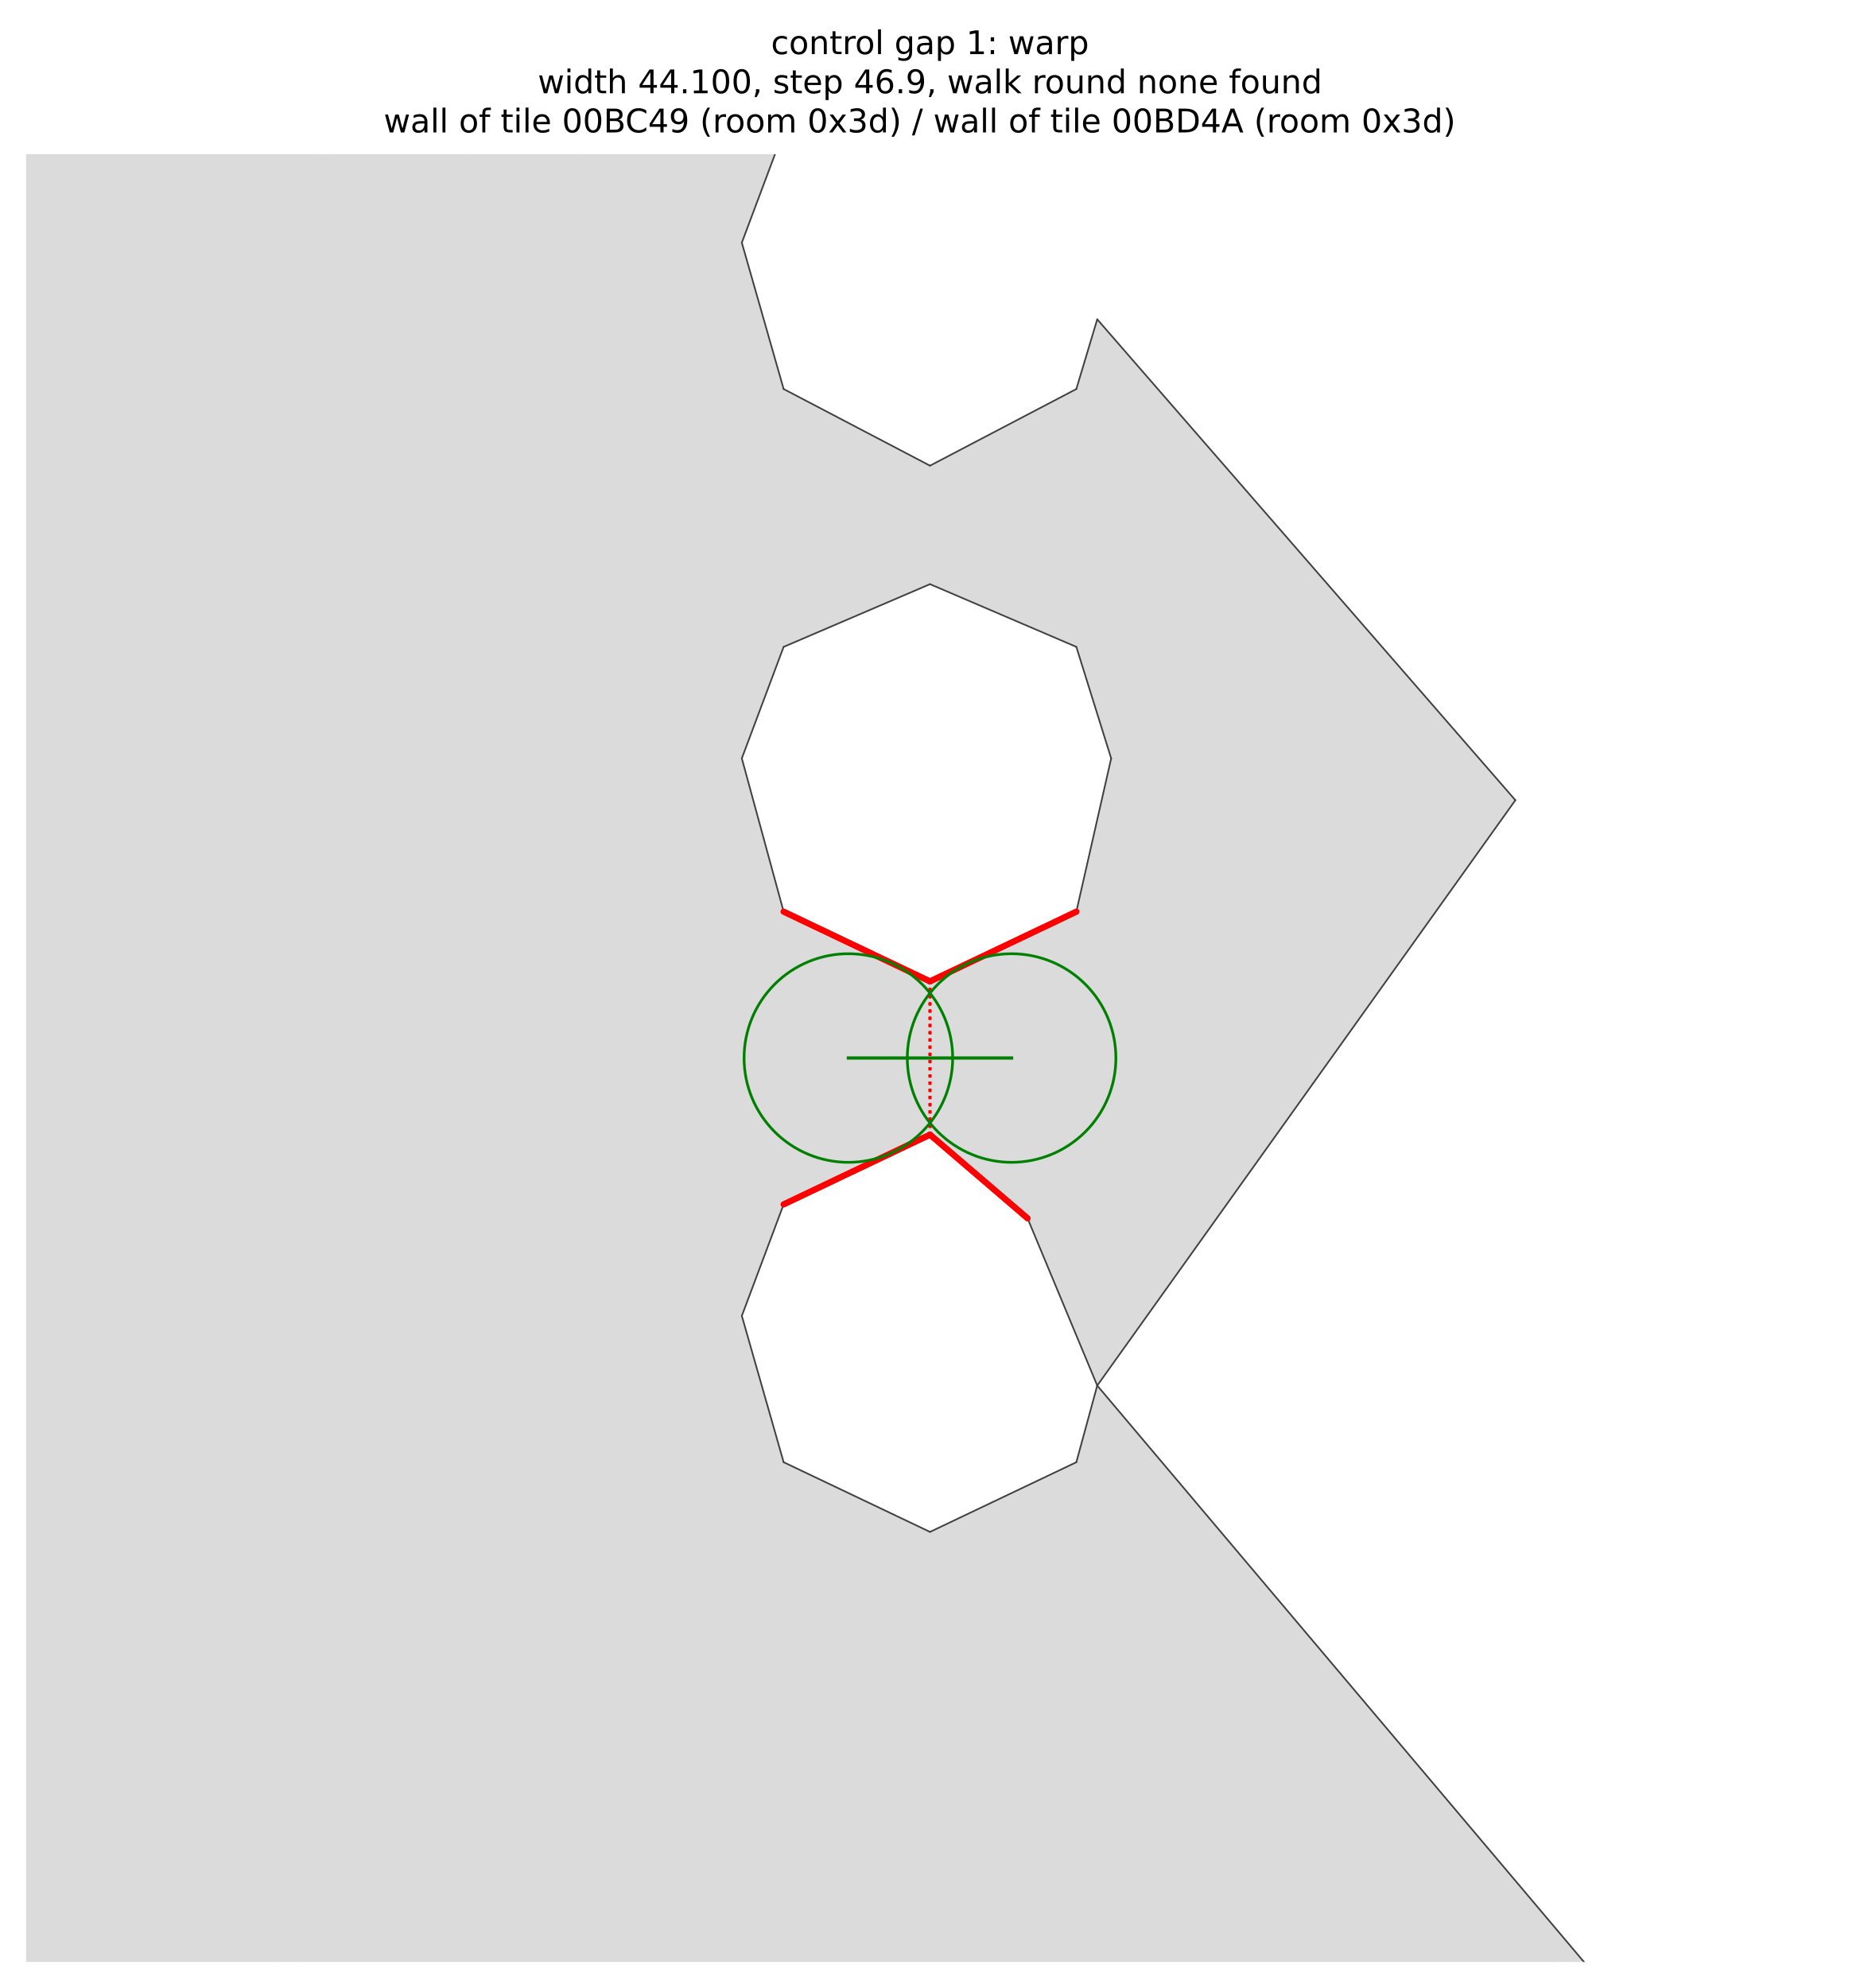
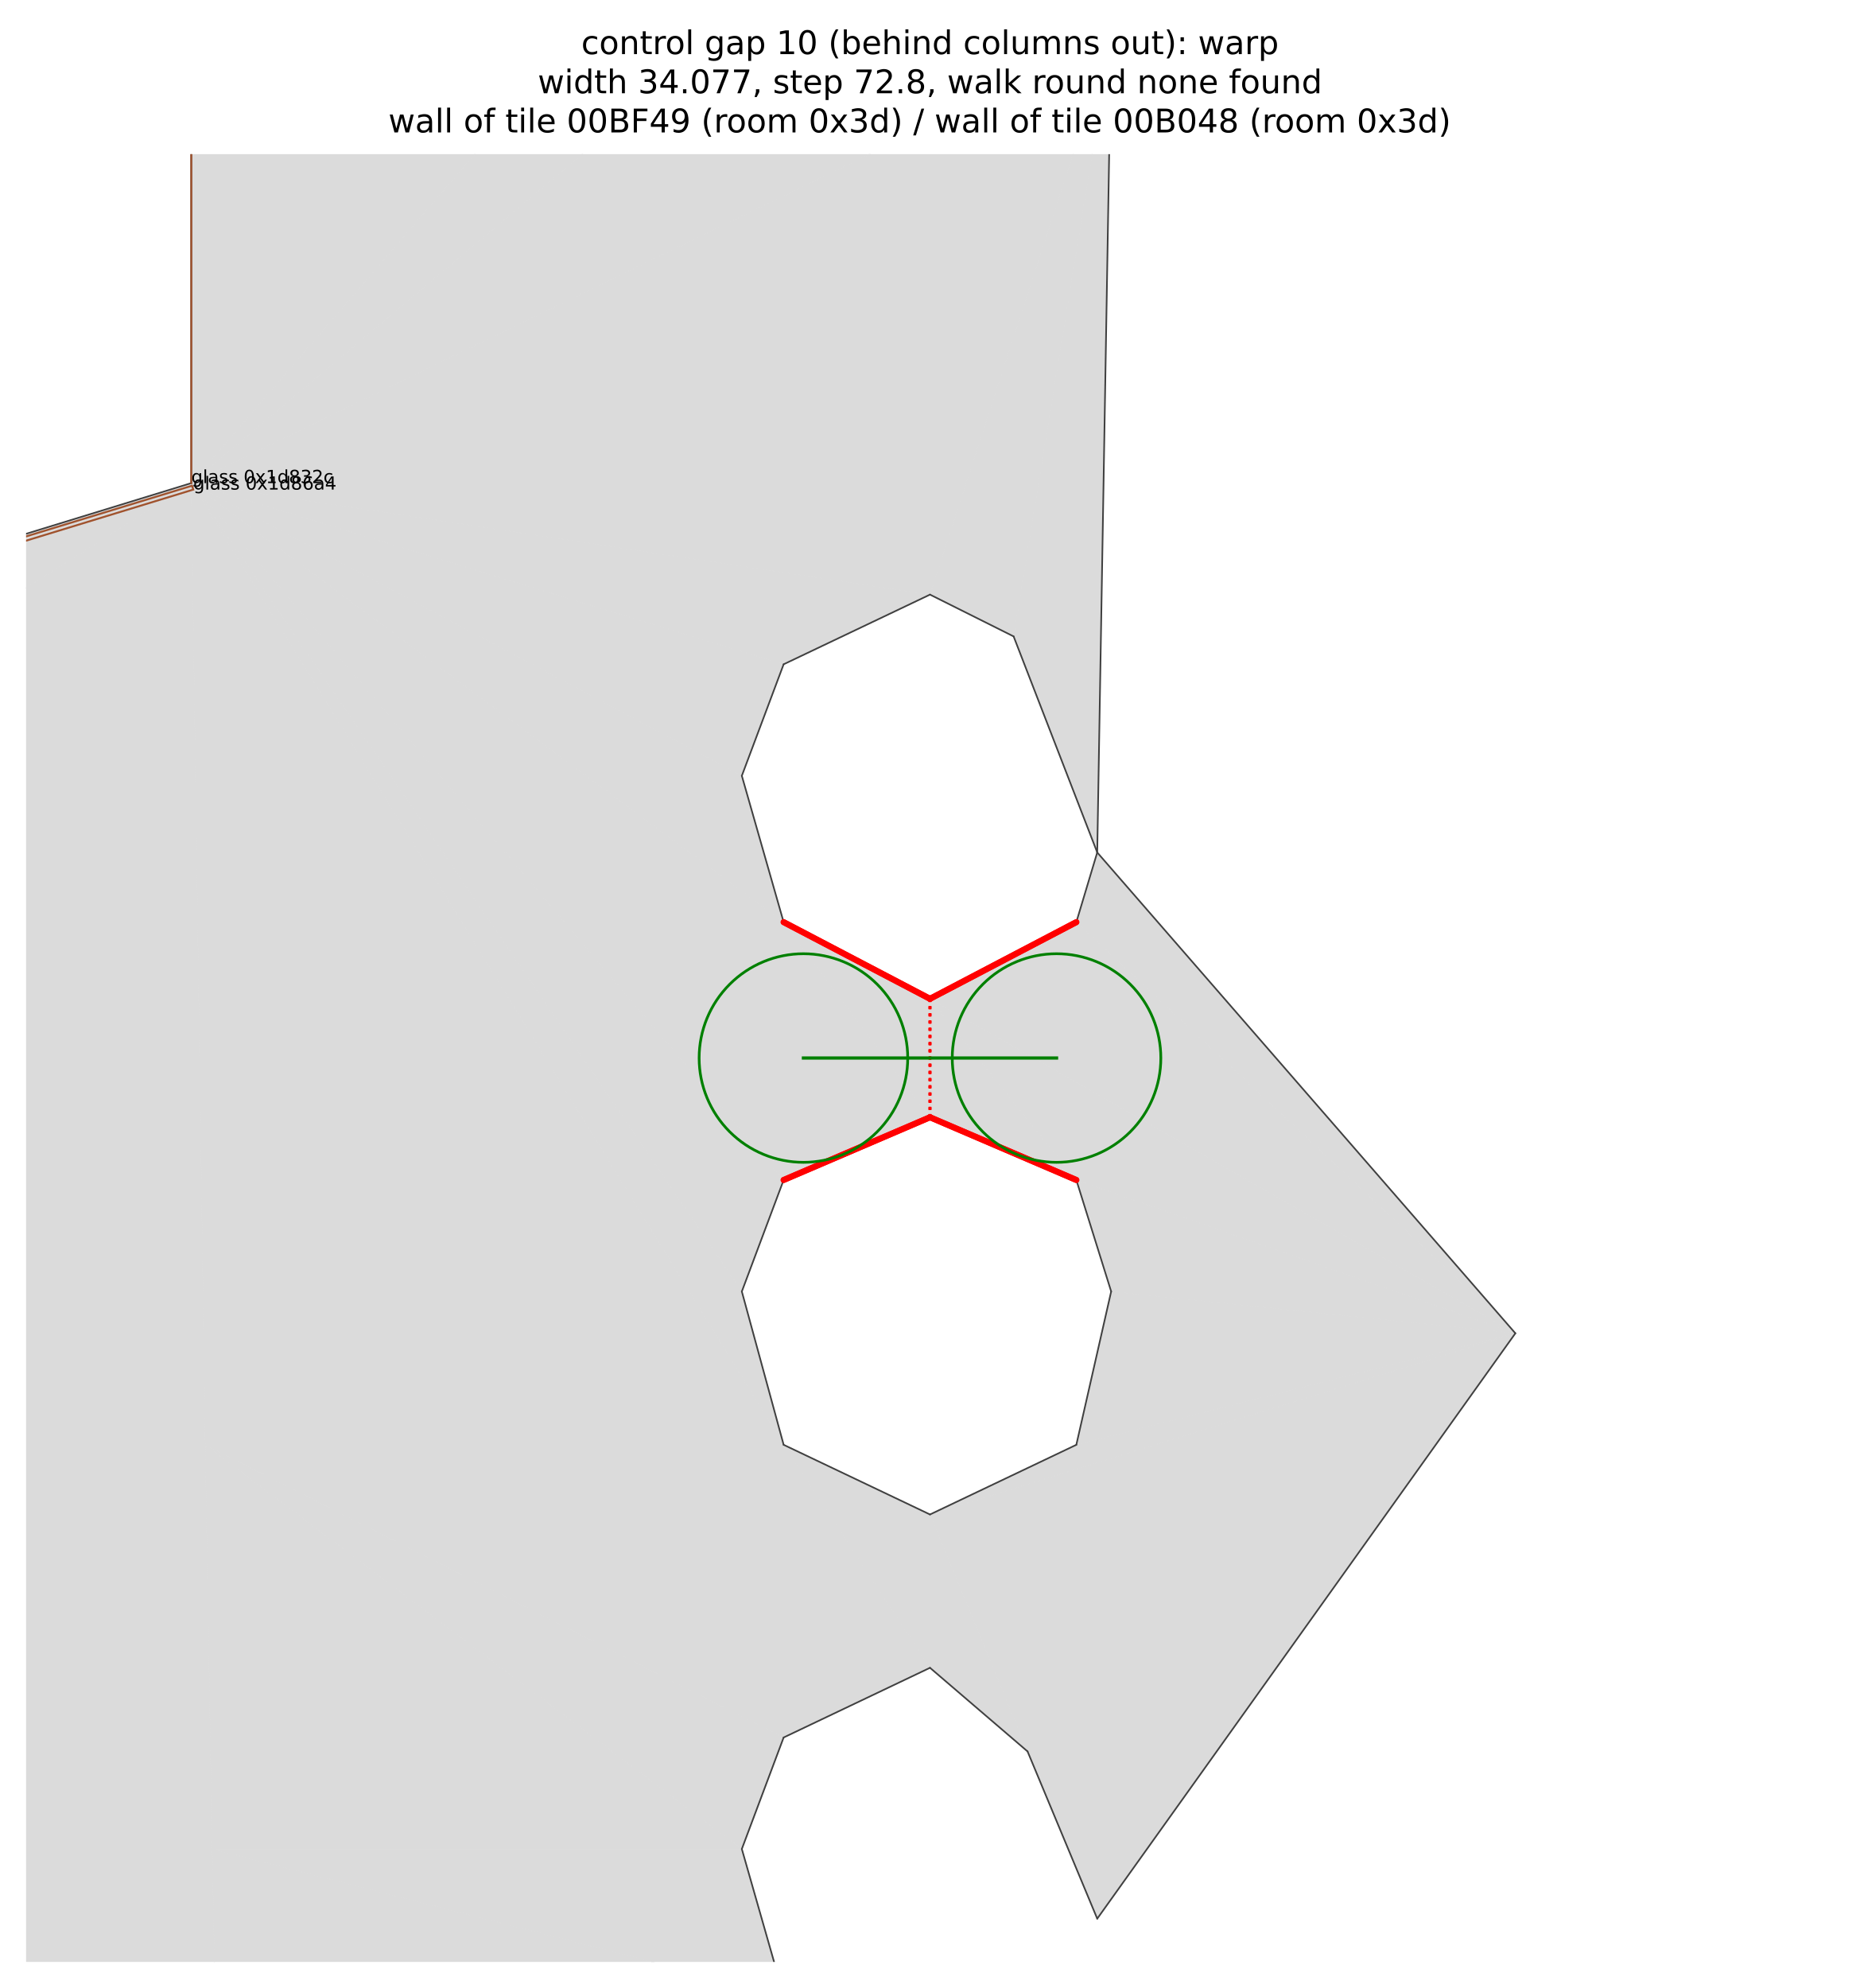
<svg xmlns="http://www.w3.org/2000/svg" width="513.36pt" height="548.704pt" viewBox="0 0 513.36 548.704" version="1.1">
  <style>path { vector-effect: non-scaling-stroke; }</style>
  <defs>
    <style type="text/css">*{stroke-linejoin: round; stroke-linecap: butt}</style>
  </defs>
  <g id="figure_1">
    <g id="patch_1">
      <path d="M 0 548.704  L 513.36 548.704  L 513.36 0  L 0 0  z " style="fill: #ffffff" />
    </g>
    <g id="axes_1">
      <g id="patch_2">
-         <path d="M 418.249 220.857  L 297.072 178.541  L 306.689 209.316  z " clip-path="url(#pb5d509a0ce)" style="fill: #dbdbdb; stroke: #dbdbdb; stroke-width: 0.3; stroke-linejoin: miter" />
+         <path d="M 52.795 133.341  L 204.747 214.125  L 216.288 183.35  z " clip-path="url(#pb5d509a0ce)" style="fill: #dbdbdb; stroke: #dbdbdb; stroke-width: 0.3; stroke-linejoin: miter" />
      </g>
      <g id="patch_3">
-         <path d="M 216.288 403.584  L 204.747 363.192  L 58.566 363.192  z " clip-path="url(#pb5d509a0ce)" style="fill: #dbdbdb; stroke: #dbdbdb; stroke-width: 0.3; stroke-linejoin: miter" />
+         <path d="M 216.288 325.685  L 52.795 133.341  L 204.747 356.46  z " clip-path="url(#pb5d509a0ce)" style="fill: #dbdbdb; stroke: #dbdbdb; stroke-width: 0.3; stroke-linejoin: miter" />
      </g>
      <g id="patch_4">
-         <path d="M 216.288 178.541  L 52.795 -13.803  L 204.747 209.316  z " clip-path="url(#pb5d509a0ce)" style="fill: #dbdbdb; stroke: #dbdbdb; stroke-width: 0.3; stroke-linejoin: miter" />
+         <path d="M 418.249 368  L 297.072 325.685  L 306.689 356.46  z " clip-path="url(#pb5d509a0ce)" style="fill: #dbdbdb; stroke: #dbdbdb; stroke-width: 0.3; stroke-linejoin: miter" />
      </g>
      <g id="patch_5">
-         <path d="M 216.288 332.417  L 256.68 313.182  L 216.288 251.632  z " clip-path="url(#pb5d509a0ce)" style="fill: #dbdbdb; stroke: #dbdbdb; stroke-width: 0.3; stroke-linejoin: miter" />
+         <path d="M 216.288 398.775  L 204.747 356.46  L 52.795 133.341  z " clip-path="url(#pb5d509a0ce)" style="fill: #dbdbdb; stroke: #dbdbdb; stroke-width: 0.3; stroke-linejoin: miter" />
      </g>
      <g id="patch_6">
-         <path d="M 216.288 251.632  L 204.747 209.316  L 52.795 -13.803  z " clip-path="url(#pb5d509a0ce)" style="fill: #dbdbdb; stroke: #dbdbdb; stroke-width: 0.3; stroke-linejoin: miter" />
+         <path d="M 216.288 479.56  L 256.68 460.325  L 216.288 398.775  z " clip-path="url(#pb5d509a0ce)" style="fill: #dbdbdb; stroke: #dbdbdb; stroke-width: 0.3; stroke-linejoin: miter" />
      </g>
      <g id="patch_7">
-         <path d="M 62.412 555.536  L 449.024 555.536  L 256.68 422.818  z " clip-path="url(#pb5d509a0ce)" style="fill: #dbdbdb; stroke: #dbdbdb; stroke-width: 0.3; stroke-linejoin: miter" />
+         <path d="M 279.761 175.656  L 302.843 235.283  L 306.689 10.24  z " clip-path="url(#pb5d509a0ce)" style="fill: #dbdbdb; stroke: #dbdbdb; stroke-width: 0.3; stroke-linejoin: miter" />
      </g>
      <g id="patch_8">
-         <path d="M 52.795 -13.803  L 204.747 66.982  L 216.288 36.207  z " clip-path="url(#pb5d509a0ce)" style="fill: #dbdbdb; stroke: #dbdbdb; stroke-width: 0.3; stroke-linejoin: miter" />
+         <path d="M 216.288 550.727  L 204.747 510.335  L 58.566 510.335  z " clip-path="url(#pb5d509a0ce)" style="fill: #dbdbdb; stroke: #dbdbdb; stroke-width: 0.3; stroke-linejoin: miter" />
      </g>
      <g id="patch_9">
-         <path d="M 449.024 555.536  L 302.843 382.426  L 297.072 403.584  z " clip-path="url(#pb5d509a0ce)" style="fill: #dbdbdb; stroke: #dbdbdb; stroke-width: 0.3; stroke-linejoin: miter" />
+         <path d="M 306.689 -80.161  L 245.139 -89.779  L 52.795 133.341  z " clip-path="url(#pb5d509a0ce)" style="fill: #dbdbdb; stroke: #dbdbdb; stroke-width: 0.3; stroke-linejoin: miter" />
      </g>
      <g id="patch_10">
-         <path d="M 204.747 363.192  L 56.642 251.632  L 58.566 363.192  z " clip-path="url(#pb5d509a0ce)" style="fill: #dbdbdb; stroke: #dbdbdb; stroke-width: 0.3; stroke-linejoin: miter" />
+         <path d="M 297.072 398.775  L 418.249 368  L 306.689 356.46  z " clip-path="url(#pb5d509a0ce)" style="fill: #dbdbdb; stroke: #dbdbdb; stroke-width: 0.3; stroke-linejoin: miter" />
      </g>
      <g id="patch_11">
-         <path d="M 216.288 107.374  L 216.288 178.541  L 256.68 161.23  z " clip-path="url(#pb5d509a0ce)" style="fill: #dbdbdb; stroke: #dbdbdb; stroke-width: 0.3; stroke-linejoin: miter" />
+         <path d="M 256.68 308.374  L 256.68 275.675  L 216.288 254.517  z " clip-path="url(#pb5d509a0ce)" style="fill: #dbdbdb; stroke: #dbdbdb; stroke-width: 0.3; stroke-linejoin: miter" />
      </g>
      <g id="patch_12">
-         <path d="M 256.68 313.182  L 256.68 270.867  L 216.288 251.632  z " clip-path="url(#pb5d509a0ce)" style="fill: #dbdbdb; stroke: #dbdbdb; stroke-width: 0.3; stroke-linejoin: miter" />
+         <path d="M 216.288 254.517  L 216.288 325.685  L 256.68 308.374  z " clip-path="url(#pb5d509a0ce)" style="fill: #dbdbdb; stroke: #dbdbdb; stroke-width: 0.3; stroke-linejoin: miter" />
      </g>
      <g id="patch_13">
-         <path d="M 297.072 251.632  L 418.249 220.857  L 306.689 209.316  z " clip-path="url(#pb5d509a0ce)" style="fill: #dbdbdb; stroke: #dbdbdb; stroke-width: 0.3; stroke-linejoin: miter" />
+         <path d="M 256.68 460.325  L 256.68 418.01  L 216.288 398.775  z " clip-path="url(#pb5d509a0ce)" style="fill: #dbdbdb; stroke: #dbdbdb; stroke-width: 0.3; stroke-linejoin: miter" />
      </g>
      <g id="patch_14">
-         <path d="M 62.412 555.536  L 256.68 422.818  L 216.288 403.584  z " clip-path="url(#pb5d509a0ce)" style="fill: #dbdbdb; stroke: #dbdbdb; stroke-width: 0.3; stroke-linejoin: miter" />
+         <path d="M 279.761 175.656  L 306.689 10.24  L 256.68 164.116  z " clip-path="url(#pb5d509a0ce)" style="fill: #dbdbdb; stroke: #dbdbdb; stroke-width: 0.3; stroke-linejoin: miter" />
      </g>
      <g id="patch_15">
-         <path d="M 256.68 161.23  L 256.68 128.532  L 216.288 107.374  z " clip-path="url(#pb5d509a0ce)" style="fill: #dbdbdb; stroke: #dbdbdb; stroke-width: 0.3; stroke-linejoin: miter" />
+         <path d="M 204.747 510.335  L 56.642 398.775  L 58.566 510.335  z " clip-path="url(#pb5d509a0ce)" style="fill: #dbdbdb; stroke: #dbdbdb; stroke-width: 0.3; stroke-linejoin: miter" />
      </g>
      <g id="patch_16">
-         <path d="M 52.795 -13.803  L -843.528 261.249  L -843.528 555.536  z " clip-path="url(#pb5d509a0ce)" style="fill: #dbdbdb; stroke: #dbdbdb; stroke-width: 0.3; stroke-linejoin: miter" />
+         <path d="M 245.139 -89.779  L 52.795 -132.094  L 52.795 133.341  z " clip-path="url(#pb5d509a0ce)" style="fill: #dbdbdb; stroke: #dbdbdb; stroke-width: 0.3; stroke-linejoin: miter" />
      </g>
      <g id="patch_17">
-         <path d="M 256.68 422.818  L 449.024 555.536  L 297.072 403.584  z " clip-path="url(#pb5d509a0ce)" style="fill: #dbdbdb; stroke: #dbdbdb; stroke-width: 0.3; stroke-linejoin: miter" />
+         <path d="M 52.795 133.341  L -843.528 408.393  L -843.528 702.679  z " clip-path="url(#pb5d509a0ce)" style="fill: #dbdbdb; stroke: #dbdbdb; stroke-width: 0.3; stroke-linejoin: miter" />
      </g>
      <g id="patch_18">
-         <path d="M 216.288 107.374  L 52.795 -13.803  L 216.288 178.541  z " clip-path="url(#pb5d509a0ce)" style="fill: #dbdbdb; stroke: #dbdbdb; stroke-width: 0.3; stroke-linejoin: miter" />
+         <path d="M 256.68 418.01  L 418.249 368  L 297.072 398.775  z " clip-path="url(#pb5d509a0ce)" style="fill: #dbdbdb; stroke: #dbdbdb; stroke-width: 0.3; stroke-linejoin: miter" />
      </g>
      <g id="patch_19">
-         <path d="M 256.68 161.23  L 297.072 178.541  L 256.68 128.532  z " clip-path="url(#pb5d509a0ce)" style="fill: #dbdbdb; stroke: #dbdbdb; stroke-width: 0.3; stroke-linejoin: miter" />
+         <path d="M 256.68 308.374  L 297.072 325.685  L 256.68 275.675  z " clip-path="url(#pb5d509a0ce)" style="fill: #dbdbdb; stroke: #dbdbdb; stroke-width: 0.3; stroke-linejoin: miter" />
      </g>
      <g id="patch_20">
-         <path d="M 256.68 313.182  L 283.608 336.264  L 256.68 270.867  z " clip-path="url(#pb5d509a0ce)" style="fill: #dbdbdb; stroke: #dbdbdb; stroke-width: 0.3; stroke-linejoin: miter" />
+         <path d="M 216.288 254.517  L 52.795 133.341  L 216.288 325.685  z " clip-path="url(#pb5d509a0ce)" style="fill: #dbdbdb; stroke: #dbdbdb; stroke-width: 0.3; stroke-linejoin: miter" />
      </g>
      <g id="patch_21">
-         <path d="M 256.68 270.867  L 418.249 220.857  L 297.072 251.632  z " clip-path="url(#pb5d509a0ce)" style="fill: #dbdbdb; stroke: #dbdbdb; stroke-width: 0.3; stroke-linejoin: miter" />
+         <path d="M 418.249 368  L 302.843 235.283  L 297.072 254.517  z " clip-path="url(#pb5d509a0ce)" style="fill: #dbdbdb; stroke: #dbdbdb; stroke-width: 0.3; stroke-linejoin: miter" />
      </g>
      <g id="patch_22">
-         <path d="M 204.747 363.192  L 216.288 332.417  L 56.642 251.632  z " clip-path="url(#pb5d509a0ce)" style="fill: #dbdbdb; stroke: #dbdbdb; stroke-width: 0.3; stroke-linejoin: miter" />
+         <path d="M 52.795 133.341  L 256.68 164.116  L 306.689 10.24  z " clip-path="url(#pb5d509a0ce)" style="fill: #dbdbdb; stroke: #dbdbdb; stroke-width: 0.3; stroke-linejoin: miter" />
      </g>
      <g id="patch_23">
-         <path d="M 418.249 220.857  L 302.843 88.14  L 297.072 107.374  z " clip-path="url(#pb5d509a0ce)" style="fill: #dbdbdb; stroke: #dbdbdb; stroke-width: 0.3; stroke-linejoin: miter" />
+         <path d="M 256.68 460.325  L 283.608 483.407  L 256.68 418.01  z " clip-path="url(#pb5d509a0ce)" style="fill: #dbdbdb; stroke: #dbdbdb; stroke-width: 0.3; stroke-linejoin: miter" />
      </g>
      <g id="patch_24">
-         <path d="M 256.68 128.532  L 297.072 178.541  L 418.249 220.857  z " clip-path="url(#pb5d509a0ce)" style="fill: #dbdbdb; stroke: #dbdbdb; stroke-width: 0.3; stroke-linejoin: miter" />
+         <path d="M 204.747 510.335  L 216.288 479.56  L 56.642 398.775  z " clip-path="url(#pb5d509a0ce)" style="fill: #dbdbdb; stroke: #dbdbdb; stroke-width: 0.3; stroke-linejoin: miter" />
      </g>
      <g id="patch_25">
-         <path d="M 216.288 403.584  L 58.566 363.192  L 62.412 555.536  z " clip-path="url(#pb5d509a0ce)" style="fill: #dbdbdb; stroke: #dbdbdb; stroke-width: 0.3; stroke-linejoin: miter" />
+         <path d="M 52.795 133.341  L 306.689 10.24  L 306.689 -80.161  z " clip-path="url(#pb5d509a0ce)" style="fill: #dbdbdb; stroke: #dbdbdb; stroke-width: 0.3; stroke-linejoin: miter" />
      </g>
      <g id="patch_26">
-         <path d="M 216.288 332.417  L 216.288 251.632  L 56.642 251.632  z " clip-path="url(#pb5d509a0ce)" style="fill: #dbdbdb; stroke: #dbdbdb; stroke-width: 0.3; stroke-linejoin: miter" />
+         <path d="M 52.795 133.341  L 216.288 183.35  L 256.68 164.116  z " clip-path="url(#pb5d509a0ce)" style="fill: #dbdbdb; stroke: #dbdbdb; stroke-width: 0.3; stroke-linejoin: miter" />
      </g>
      <g id="patch_27">
-         <path d="M 256.68 270.867  L 283.608 336.264  L 302.843 382.426  L 418.249 220.857  z " clip-path="url(#pb5d509a0ce)" style="fill: #dbdbdb; stroke: #dbdbdb; stroke-width: 0.3; stroke-linejoin: miter" />
+         <path d="M 256.68 418.01  L 283.608 483.407  L 302.843 529.569  L 418.249 368  z " clip-path="url(#pb5d509a0ce)" style="fill: #dbdbdb; stroke: #dbdbdb; stroke-width: 0.3; stroke-linejoin: miter" />
      </g>
      <g id="patch_28">
-         <path d="M 216.288 251.632  L 52.795 -13.803  L 56.642 251.632  z " clip-path="url(#pb5d509a0ce)" style="fill: #dbdbdb; stroke: #dbdbdb; stroke-width: 0.3; stroke-linejoin: miter" />
+         <path d="M 204.747 214.125  L 52.795 133.341  L 216.288 254.517  z " clip-path="url(#pb5d509a0ce)" style="fill: #dbdbdb; stroke: #dbdbdb; stroke-width: 0.3; stroke-linejoin: miter" />
      </g>
      <g id="patch_29">
-         <path d="M 256.68 128.532  L 418.249 220.857  L 297.072 107.374  z " clip-path="url(#pb5d509a0ce)" style="fill: #dbdbdb; stroke: #dbdbdb; stroke-width: 0.3; stroke-linejoin: miter" />
+         <path d="M 216.288 479.56  L 216.288 398.775  L 56.642 398.775  z " clip-path="url(#pb5d509a0ce)" style="fill: #dbdbdb; stroke: #dbdbdb; stroke-width: 0.3; stroke-linejoin: miter" />
      </g>
      <g id="patch_30">
-         <path d="M 204.747 66.982  L 52.795 -13.803  L 216.288 107.374  z " clip-path="url(#pb5d509a0ce)" style="fill: #dbdbdb; stroke: #dbdbdb; stroke-width: 0.3; stroke-linejoin: miter" />
+         <path d="M 256.68 275.675  L 418.249 368  L 297.072 254.517  z " clip-path="url(#pb5d509a0ce)" style="fill: #dbdbdb; stroke: #dbdbdb; stroke-width: 0.3; stroke-linejoin: miter" />
      </g>
      <g id="patch_31">
-         <path d="M 52.795 -13.803  L -843.528 555.536  L 43.178 555.536  L 62.412 555.536  L 58.566 363.192  L 56.642 251.632  z " clip-path="url(#pb5d509a0ce)" style="fill: #dbdbdb; stroke: #dbdbdb; stroke-width: 0.3; stroke-linejoin: miter" />
+         <path d="M 256.68 275.675  L 297.072 325.685  L 418.249 368  z " clip-path="url(#pb5d509a0ce)" style="fill: #dbdbdb; stroke: #dbdbdb; stroke-width: 0.3; stroke-linejoin: miter" />
+       </g>
+       <g id="patch_32">
+         <path d="M 216.288 398.775  L 52.795 133.341  L 56.642 398.775  z " clip-path="url(#pb5d509a0ce)" style="fill: #dbdbdb; stroke: #dbdbdb; stroke-width: 0.3; stroke-linejoin: miter" />
+       </g>
+       <g id="patch_33">
+         <path d="M 216.288 550.727  L 58.566 510.335  L 62.412 702.679  z " clip-path="url(#pb5d509a0ce)" style="fill: #dbdbdb; stroke: #dbdbdb; stroke-width: 0.3; stroke-linejoin: miter" />
+       </g>
+       <g id="patch_34">
+         <path d="M 52.795 133.341  L -843.528 702.679  L 43.178 702.679  L 62.412 702.679  L 58.566 510.335  L 56.642 398.775  z " clip-path="url(#pb5d509a0ce)" style="fill: #dbdbdb; stroke: #dbdbdb; stroke-width: 0.3; stroke-linejoin: miter" />
      </g>
      <g id="line2d_1">
-         <path d="M 297.072 178.541  L 306.689 209.316  " clip-path="url(#pb5d509a0ce)" style="fill: none; stroke: #404040; stroke-width: 0.6; stroke-linecap: round" />
+         <path d="M 204.747 214.125  L 216.288 183.35  " clip-path="url(#pb5d509a0ce)" style="fill: none; stroke: #404040; stroke-width: 0.6; stroke-linecap: round" />
      </g>
      <g id="line2d_2">
-         <path d="M 216.288 403.584  L 204.747 363.192  " clip-path="url(#pb5d509a0ce)" style="fill: none; stroke: #404040; stroke-width: 0.6; stroke-linecap: round" />
+         <path d="M 204.747 356.46  L 216.288 325.685  " clip-path="url(#pb5d509a0ce)" style="fill: none; stroke: #404040; stroke-width: 0.6; stroke-linecap: round" />
      </g>
      <g id="line2d_3">
-         <path d="M 204.747 209.316  L 216.288 178.541  " clip-path="url(#pb5d509a0ce)" style="fill: none; stroke: #404040; stroke-width: 0.6; stroke-linecap: round" />
+         <path d="M 297.072 325.685  L 306.689 356.46  " clip-path="url(#pb5d509a0ce)" style="fill: none; stroke: #404040; stroke-width: 0.6; stroke-linecap: round" />
      </g>
      <g id="line2d_4">
-         <path d="M 216.288 332.417  L 256.68 313.182  " clip-path="url(#pb5d509a0ce)" style="fill: none; stroke: #404040; stroke-width: 0.6; stroke-linecap: round" />
+         <path d="M 216.288 398.775  L 204.747 356.46  " clip-path="url(#pb5d509a0ce)" style="fill: none; stroke: #404040; stroke-width: 0.6; stroke-linecap: round" />
      </g>
      <g id="line2d_5">
-         <path d="M 216.288 251.632  L 204.747 209.316  " clip-path="url(#pb5d509a0ce)" style="fill: none; stroke: #404040; stroke-width: 0.6; stroke-linecap: round" />
+         <path d="M 216.288 479.56  L 256.68 460.325  " clip-path="url(#pb5d509a0ce)" style="fill: none; stroke: #404040; stroke-width: 0.6; stroke-linecap: round" />
      </g>
      <g id="line2d_6">
-         <path d="M 204.747 66.982  L 216.288 36.207  " clip-path="url(#pb5d509a0ce)" style="fill: none; stroke: #404040; stroke-width: 0.6; stroke-linecap: round" />
+         <path d="M 279.761 175.656  L 302.843 235.283  " clip-path="url(#pb5d509a0ce)" style="fill: none; stroke: #404040; stroke-width: 0.6; stroke-linecap: round" />
      </g>
      <g id="line2d_7">
-         <path d="M 444.1 549.704  L 302.843 382.426  " clip-path="url(#pb5d509a0ce)" style="fill: none; stroke: #404040; stroke-width: 0.6; stroke-linecap: round" />
+         <path d="M 302.843 235.283  L 306.689 10.24  " clip-path="url(#pb5d509a0ce)" style="fill: none; stroke: #404040; stroke-width: 0.6; stroke-linecap: round" />
      </g>
      <g id="line2d_8">
-         <path d="M 302.843 382.426  L 297.072 403.584  " clip-path="url(#pb5d509a0ce)" style="fill: none; stroke: #404040; stroke-width: 0.6; stroke-linecap: round" />
+         <path d="M 215.995 549.704  L 204.747 510.335  " clip-path="url(#pb5d509a0ce)" style="fill: none; stroke: #404040; stroke-width: 0.6; stroke-linecap: round" />
      </g>
      <g id="line2d_9">
-         <path d="M 216.288 178.541  L 256.68 161.23  " clip-path="url(#pb5d509a0ce)" style="fill: none; stroke: #404040; stroke-width: 0.6; stroke-linecap: round" />
+         <path d="M 306.689 356.46  L 297.072 398.775  " clip-path="url(#pb5d509a0ce)" style="fill: none; stroke: #404040; stroke-width: 0.6; stroke-linecap: round" />
      </g>
      <g id="line2d_10">
-         <path d="M 256.68 270.867  L 216.288 251.632  " clip-path="url(#pb5d509a0ce)" style="fill: none; stroke: #404040; stroke-width: 0.6; stroke-linecap: round" />
+         <path d="M 256.68 275.675  L 216.288 254.517  " clip-path="url(#pb5d509a0ce)" style="fill: none; stroke: #404040; stroke-width: 0.6; stroke-linecap: round" />
      </g>
      <g id="line2d_11">
-         <path d="M 306.689 209.316  L 297.072 251.632  " clip-path="url(#pb5d509a0ce)" style="fill: none; stroke: #404040; stroke-width: 0.6; stroke-linecap: round" />
+         <path d="M 216.288 325.685  L 256.68 308.374  " clip-path="url(#pb5d509a0ce)" style="fill: none; stroke: #404040; stroke-width: 0.6; stroke-linecap: round" />
      </g>
      <g id="line2d_12">
-         <path d="M 256.68 422.818  L 216.288 403.584  " clip-path="url(#pb5d509a0ce)" style="fill: none; stroke: #404040; stroke-width: 0.6; stroke-linecap: round" />
+         <path d="M 256.68 418.01  L 216.288 398.775  " clip-path="url(#pb5d509a0ce)" style="fill: none; stroke: #404040; stroke-width: 0.6; stroke-linecap: round" />
      </g>
      <g id="line2d_13">
-         <path d="M 256.68 128.532  L 216.288 107.374  " clip-path="url(#pb5d509a0ce)" style="fill: none; stroke: #404040; stroke-width: 0.6; stroke-linecap: round" />
+         <path d="M 256.68 164.116  L 279.761 175.656  " clip-path="url(#pb5d509a0ce)" style="fill: none; stroke: #404040; stroke-width: 0.6; stroke-linecap: round" />
      </g>
      <g id="line2d_14">
-         <path d="M 11.075 -1  L -1 2.705  " clip-path="url(#pb5d509a0ce)" style="fill: none; stroke: #404040; stroke-width: 0.6; stroke-linecap: round" />
+         <path d="M 52.795 -1  L 52.795 133.341  " clip-path="url(#pb5d509a0ce)" style="fill: none; stroke: #404040; stroke-width: 0.6; stroke-linecap: round" />
      </g>
      <g id="line2d_15">
-         <path d="M 297.072 403.584  L 256.68 422.818  " clip-path="url(#pb5d509a0ce)" style="fill: none; stroke: #404040; stroke-width: 0.6; stroke-linecap: round" />
+         <path d="M 52.795 133.341  L -1 149.849  " clip-path="url(#pb5d509a0ce)" style="fill: none; stroke: #404040; stroke-width: 0.6; stroke-linecap: round" />
      </g>
      <g id="line2d_16">
-         <path d="M 256.68 161.23  L 297.072 178.541  " clip-path="url(#pb5d509a0ce)" style="fill: none; stroke: #404040; stroke-width: 0.6; stroke-linecap: round" />
+         <path d="M 297.072 398.775  L 256.68 418.01  " clip-path="url(#pb5d509a0ce)" style="fill: none; stroke: #404040; stroke-width: 0.6; stroke-linecap: round" />
      </g>
      <g id="line2d_17">
-         <path d="M 256.68 313.182  L 283.608 336.264  " clip-path="url(#pb5d509a0ce)" style="fill: none; stroke: #404040; stroke-width: 0.6; stroke-linecap: round" />
+         <path d="M 256.68 308.374  L 297.072 325.685  " clip-path="url(#pb5d509a0ce)" style="fill: none; stroke: #404040; stroke-width: 0.6; stroke-linecap: round" />
      </g>
      <g id="line2d_18">
-         <path d="M 297.072 251.632  L 256.68 270.867  " clip-path="url(#pb5d509a0ce)" style="fill: none; stroke: #404040; stroke-width: 0.6; stroke-linecap: round" />
+         <path d="M 418.249 368  L 302.843 235.283  " clip-path="url(#pb5d509a0ce)" style="fill: none; stroke: #404040; stroke-width: 0.6; stroke-linecap: round" />
      </g>
      <g id="line2d_19">
-         <path d="M 204.747 363.192  L 216.288 332.417  " clip-path="url(#pb5d509a0ce)" style="fill: none; stroke: #404040; stroke-width: 0.6; stroke-linecap: round" />
+         <path d="M 302.843 235.283  L 297.072 254.517  " clip-path="url(#pb5d509a0ce)" style="fill: none; stroke: #404040; stroke-width: 0.6; stroke-linecap: round" />
      </g>
      <g id="line2d_20">
-         <path d="M 418.249 220.857  L 302.843 88.14  " clip-path="url(#pb5d509a0ce)" style="fill: none; stroke: #404040; stroke-width: 0.6; stroke-linecap: round" />
+         <path d="M 256.68 460.325  L 283.608 483.407  " clip-path="url(#pb5d509a0ce)" style="fill: none; stroke: #404040; stroke-width: 0.6; stroke-linecap: round" />
      </g>
      <g id="line2d_21">
-         <path d="M 302.843 88.14  L 297.072 107.374  " clip-path="url(#pb5d509a0ce)" style="fill: none; stroke: #404040; stroke-width: 0.6; stroke-linecap: round" />
+         <path d="M 204.747 510.335  L 216.288 479.56  " clip-path="url(#pb5d509a0ce)" style="fill: none; stroke: #404040; stroke-width: 0.6; stroke-linecap: round" />
      </g>
      <g id="line2d_22">
-         <path d="M 283.608 336.264  L 302.843 382.426  " clip-path="url(#pb5d509a0ce)" style="fill: none; stroke: #404040; stroke-width: 0.6; stroke-linecap: round" />
+         <path d="M 306.689 10.24  L 306.689 -1  " clip-path="url(#pb5d509a0ce)" style="fill: none; stroke: #404040; stroke-width: 0.6; stroke-linecap: round" />
      </g>
      <g id="line2d_23">
-         <path d="M 302.843 382.426  L 418.249 220.857  " clip-path="url(#pb5d509a0ce)" style="fill: none; stroke: #404040; stroke-width: 0.6; stroke-linecap: round" />
+         <path d="M 216.288 183.35  L 256.68 164.116  " clip-path="url(#pb5d509a0ce)" style="fill: none; stroke: #404040; stroke-width: 0.6; stroke-linecap: round" />
      </g>
      <g id="line2d_24">
-         <path d="M 297.072 107.374  L 256.68 128.532  " clip-path="url(#pb5d509a0ce)" style="fill: none; stroke: #404040; stroke-width: 0.6; stroke-linecap: round" />
+         <path d="M 283.608 483.407  L 302.843 529.569  " clip-path="url(#pb5d509a0ce)" style="fill: none; stroke: #404040; stroke-width: 0.6; stroke-linecap: round" />
      </g>
      <g id="line2d_25">
-         <path d="M 216.288 107.374  L 204.747 66.982  " clip-path="url(#pb5d509a0ce)" style="fill: none; stroke: #404040; stroke-width: 0.6; stroke-linecap: round" />
+         <path d="M 302.843 529.569  L 418.249 368  " clip-path="url(#pb5d509a0ce)" style="fill: none; stroke: #404040; stroke-width: 0.6; stroke-linecap: round" />
      </g>
      <g id="line2d_26">
+         <path d="M 216.288 254.517  L 204.747 214.125  " clip-path="url(#pb5d509a0ce)" style="fill: none; stroke: #404040; stroke-width: 0.6; stroke-linecap: round" />
+       </g>
+       <g id="line2d_27">
+         <path d="M 297.072 254.517  L 256.68 275.675  " clip-path="url(#pb5d509a0ce)" style="fill: none; stroke: #404040; stroke-width: 0.6; stroke-linecap: round" />
+       </g>
+       <g id="line2d_28">
        <path clip-path="url(#pb5d509a0ce)" style="fill: none; stroke: #404040; stroke-width: 0.6; stroke-linecap: round" />
      </g>
-       <g id="line2d_27">
+       <g id="line2d_29">
        <path clip-path="url(#pb5d509a0ce)" style="fill: none; stroke: #a0522d; stroke-width: 0.7; stroke-linecap: square" />
      </g>
      <g id="text_1">
        <g clip-path="url(#pb5d509a0ce)">
-           <text style="font-size: 5px; font-family: 'DejaVu Sans', 'Bitstream Vera Sans', 'Computer Modern Sans Serif', 'Lucida Grande', 'Verdana', 'Geneva', 'Lucid', 'Arial', 'Helvetica', 'Avant Garde', sans-serif; text-anchor: start" x="-843.526" y="261.249" transform="rotate(-0 -843.5261 261.2494)">glass 0x1d8610</text>
+           <text style="font-size: 5px; font-family: 'DejaVu Sans', 'Bitstream Vera Sans', 'Computer Modern Sans Serif', 'Lucida Grande', 'Verdana', 'Geneva', 'Lucid', 'Arial', 'Helvetica', 'Avant Garde', sans-serif; text-anchor: start" x="-843.526" y="408.393" transform="rotate(-0 -843.5261 408.3926)">glass 0x1d8610</text>
        </g>
      </g>
-       <g id="line2d_28">
-         <path d="M 17.308 -1  L -1 4.593  M -1 3.418  L 13.46 -1  " clip-path="url(#pb5d509a0ce)" style="fill: none; stroke: #a0522d; stroke-width: 0.7; stroke-linecap: square" />
+       <g id="line2d_30">
+         <path d="M 53.344 135.134  L -1 151.737  M -1 150.561  L 53.015 134.059  L 53.344 135.134  " clip-path="url(#pb5d509a0ce)" style="fill: none; stroke: #a0522d; stroke-width: 0.7; stroke-linecap: square" />
      </g>
      <g id="text_2">
        <g clip-path="url(#pb5d509a0ce)">
-           <text style="font-size: 5px; font-family: 'DejaVu Sans', 'Bitstream Vera Sans', 'Computer Modern Sans Serif', 'Lucida Grande', 'Verdana', 'Geneva', 'Lucid', 'Arial', 'Helvetica', 'Avant Garde', sans-serif; text-anchor: start" x="53.344" y="-12.009" transform="rotate(-0 53.34394 -12.00947)">glass 0x1d86a4</text>
+           <text style="font-size: 5px; font-family: 'DejaVu Sans', 'Bitstream Vera Sans', 'Computer Modern Sans Serif', 'Lucida Grande', 'Verdana', 'Geneva', 'Lucid', 'Arial', 'Helvetica', 'Avant Garde', sans-serif; text-anchor: start" x="53.344" y="135.134" transform="rotate(-0 53.34394 135.1337)">glass 0x1d86a4</text>
        </g>
      </g>
-       <g id="line2d_29">
-         <path clip-path="url(#pb5d509a0ce)" style="fill: none; stroke: #a0522d; stroke-width: 0.7; stroke-linecap: square" />
+       <g id="line2d_31">
+         <path d="M 52.796 133.341  L 52.795 133.341  L 52.795 -1  M 52.795 -1  L 52.796 133.341  " clip-path="url(#pb5d509a0ce)" style="fill: none; stroke: #a0522d; stroke-width: 0.7; stroke-linecap: square" />
      </g>
      <g id="text_3">
        <g clip-path="url(#pb5d509a0ce)">
-           <text style="font-size: 5px; font-family: 'DejaVu Sans', 'Bitstream Vera Sans', 'Computer Modern Sans Serif', 'Lucida Grande', 'Verdana', 'Geneva', 'Lucid', 'Arial', 'Helvetica', 'Avant Garde', sans-serif; text-anchor: start" x="52.796" y="-13.803" transform="rotate(-0 52.79553 -13.80257)">glass 0x1d832c</text>
+           <text style="font-size: 5px; font-family: 'DejaVu Sans', 'Bitstream Vera Sans', 'Computer Modern Sans Serif', 'Lucida Grande', 'Verdana', 'Geneva', 'Lucid', 'Arial', 'Helvetica', 'Avant Garde', sans-serif; text-anchor: start" x="52.796" y="133.341" transform="rotate(-0 52.79553 133.3406)">glass 0x1d832c</text>
        </g>
      </g>
      <g id="text_4">
-         <text style="font-size: 9px; font-family: 'DejaVu Sans', 'Bitstream Vera Sans', 'Computer Modern Sans Serif', 'Lucida Grande', 'Verdana', 'Geneva', 'Lucid', 'Arial', 'Helvetica', 'Avant Garde', sans-serif" transform="translate(212.7966 14.93947)">control gap 1: warp</text>
-         <text style="font-size: 9px; font-family: 'DejaVu Sans', 'Bitstream Vera Sans', 'Computer Modern Sans Serif', 'Lucida Grande', 'Verdana', 'Geneva', 'Lucid', 'Arial', 'Helvetica', 'Avant Garde', sans-serif" transform="translate(148.4234 25.74193)">width 44.100, step 46.9, walk round none found</text>
-         <text style="font-size: 9px; font-family: 'DejaVu Sans', 'Bitstream Vera Sans', 'Computer Modern Sans Serif', 'Lucida Grande', 'Verdana', 'Geneva', 'Lucid', 'Arial', 'Helvetica', 'Avant Garde', sans-serif" transform="translate(105.9026 36.5444)">wall of tile 00BC49 (room 0x3d)  /  wall of tile 00BD4A (room 0x3d)</text>
-       </g>
-       <g id="line2d_30">
-         <path d="M 216.288 332.417  L 256.68 313.182  " clip-path="url(#pb5d509a0ce)" style="fill: none; stroke: #ff0000; stroke-width: 2.2; stroke-linecap: round" />
-       </g>
-       <g id="line2d_31">
-         <path d="M 256.68 270.867  L 216.288 251.632  " clip-path="url(#pb5d509a0ce)" style="fill: none; stroke: #ff0000; stroke-width: 2.2; stroke-linecap: round" />
+         <text style="font-size: 9px; font-family: 'DejaVu Sans', 'Bitstream Vera Sans', 'Computer Modern Sans Serif', 'Lucida Grande', 'Verdana', 'Geneva', 'Lucid', 'Arial', 'Helvetica', 'Avant Garde', sans-serif" transform="translate(160.4166 14.93947)">control gap 10 (behind columns out): warp</text>
+         <text style="font-size: 9px; font-family: 'DejaVu Sans', 'Bitstream Vera Sans', 'Computer Modern Sans Serif', 'Lucida Grande', 'Verdana', 'Geneva', 'Lucid', 'Arial', 'Helvetica', 'Avant Garde', sans-serif" transform="translate(148.4234 25.74193)">width 34.077, step 72.8, walk round none found</text>
+         <text style="font-size: 9px; font-family: 'DejaVu Sans', 'Bitstream Vera Sans', 'Computer Modern Sans Serif', 'Lucida Grande', 'Verdana', 'Geneva', 'Lucid', 'Arial', 'Helvetica', 'Avant Garde', sans-serif" transform="translate(107.1949 36.5444)">wall of tile 00BF49 (room 0x3d)  /  wall of tile 00B048 (room 0x3d)</text>
      </g>
      <g id="line2d_32">
-         <path d="M 216.288 332.417  L 256.68 313.182  " clip-path="url(#pb5d509a0ce)" style="fill: none; stroke: #ff0000; stroke-width: 2.2; stroke-linecap: round" />
+         <path d="M 256.68 308.374  L 297.072 325.685  " clip-path="url(#pb5d509a0ce)" style="fill: none; stroke: #ff0000; stroke-width: 2.2; stroke-linecap: round" />
      </g>
      <g id="line2d_33">
-         <path d="M 297.072 251.632  L 256.68 270.867  " clip-path="url(#pb5d509a0ce)" style="fill: none; stroke: #ff0000; stroke-width: 2.2; stroke-linecap: round" />
+         <path d="M 297.072 254.517  L 256.68 275.675  " clip-path="url(#pb5d509a0ce)" style="fill: none; stroke: #ff0000; stroke-width: 2.2; stroke-linecap: round" />
      </g>
      <g id="line2d_34">
-         <path d="M 256.68 270.867  L 216.288 251.632  " clip-path="url(#pb5d509a0ce)" style="fill: none; stroke: #ff0000; stroke-width: 2.2; stroke-linecap: round" />
+         <path d="M 256.68 308.374  L 297.072 325.685  " clip-path="url(#pb5d509a0ce)" style="fill: none; stroke: #ff0000; stroke-width: 2.2; stroke-linecap: round" />
      </g>
      <g id="line2d_35">
-         <path d="M 256.68 313.182  L 283.608 336.264  " clip-path="url(#pb5d509a0ce)" style="fill: none; stroke: #ff0000; stroke-width: 2.2; stroke-linecap: round" />
+         <path d="M 256.68 275.675  L 216.288 254.517  " clip-path="url(#pb5d509a0ce)" style="fill: none; stroke: #ff0000; stroke-width: 2.2; stroke-linecap: round" />
      </g>
      <g id="line2d_36">
-         <path d="M 256.68 313.182  L 283.608 336.264  " clip-path="url(#pb5d509a0ce)" style="fill: none; stroke: #ff0000; stroke-width: 2.2; stroke-linecap: round" />
+         <path d="M 297.072 254.517  L 256.68 275.675  " clip-path="url(#pb5d509a0ce)" style="fill: none; stroke: #ff0000; stroke-width: 2.2; stroke-linecap: round" />
      </g>
      <g id="line2d_37">
-         <path d="M 297.072 251.632  L 256.68 270.867  " clip-path="url(#pb5d509a0ce)" style="fill: none; stroke: #ff0000; stroke-width: 2.2; stroke-linecap: round" />
+         <path d="M 216.288 325.685  L 256.68 308.374  " clip-path="url(#pb5d509a0ce)" style="fill: none; stroke: #ff0000; stroke-width: 2.2; stroke-linecap: round" />
      </g>
      <g id="line2d_38">
-         <path d="M 256.68 313.182  L 256.68 270.867  " clip-path="url(#pb5d509a0ce)" style="fill: none; stroke-dasharray: 1,1.65; stroke-dashoffset: 0; stroke: #ff0000" />
+         <path d="M 256.68 275.675  L 216.288 254.517  " clip-path="url(#pb5d509a0ce)" style="fill: none; stroke: #ff0000; stroke-width: 2.2; stroke-linecap: round" />
      </g>
      <g id="line2d_39">
-         <path d="M 256.68 313.182  L 256.68 270.867  " clip-path="url(#pb5d509a0ce)" style="fill: none; stroke-dasharray: 1,1.65; stroke-dashoffset: 0; stroke: #ff0000" />
+         <path d="M 216.288 325.685  L 256.68 308.374  " clip-path="url(#pb5d509a0ce)" style="fill: none; stroke: #ff0000; stroke-width: 2.2; stroke-linecap: round" />
      </g>
      <g id="line2d_40">
-         <path d="M 256.68 270.867  L 256.68 313.182  " clip-path="url(#pb5d509a0ce)" style="fill: none; stroke-dasharray: 1,1.65; stroke-dashoffset: 0; stroke: #ff0000" />
+         <path d="M 256.68 308.374  L 256.68 275.675  " clip-path="url(#pb5d509a0ce)" style="fill: none; stroke-dasharray: 1,1.65; stroke-dashoffset: 0; stroke: #ff0000" />
      </g>
      <g id="line2d_41">
-         <path d="M 256.68 313.182  L 256.68 270.867  " clip-path="url(#pb5d509a0ce)" style="fill: none; stroke-dasharray: 1,1.65; stroke-dashoffset: 0; stroke: #ff0000" />
+         <path d="M 256.68 308.374  L 256.68 275.675  " clip-path="url(#pb5d509a0ce)" style="fill: none; stroke-dasharray: 1,1.65; stroke-dashoffset: 0; stroke: #ff0000" />
      </g>
      <g id="line2d_42">
-         <path d="M 234.156 292.024  L 279.204 292.024  " clip-path="url(#pb5d509a0ce)" style="fill: none; stroke: #008000; stroke-width: 1.2; stroke-linecap: square" />
-       </g>
-       <g id="patch_32">
-         <path d="M 234.156 320.811  C 241.79 320.811 249.113 317.777 254.511 312.379  C 259.909 306.981 262.942 299.659 262.942 292.024  C 262.942 284.39 259.909 277.068 254.511 271.67  C 249.113 266.271 241.79 263.238 234.156 263.238  C 226.522 263.238 219.199 266.271 213.801 271.67  C 208.403 277.068 205.37 284.39 205.37 292.024  C 205.37 299.659 208.403 306.981 213.801 312.379  C 219.199 317.777 226.522 320.811 234.156 320.811  L 234.156 320.811  z " clip-path="url(#pb5d509a0ce)" style="fill: none; stroke: #008000; stroke-linejoin: miter" />
-       </g>
-       <g id="patch_33">
-         <path d="M 279.204 320.811  C 286.838 320.811 294.161 317.777 299.559 312.379  C 304.957 306.981 307.99 299.659 307.99 292.024  C 307.99 284.39 304.957 277.068 299.559 271.67  C 294.161 266.271 286.838 263.238 279.204 263.238  C 271.57 263.238 264.247 266.271 258.849 271.67  C 253.451 277.068 250.418 284.39 250.418 292.024  C 250.418 299.659 253.451 306.981 258.849 312.379  C 264.247 317.777 271.57 320.811 279.204 320.811  L 279.204 320.811  z " clip-path="url(#pb5d509a0ce)" style="fill: none; stroke: #008000; stroke-linejoin: miter" />
+         <path d="M 256.68 275.675  L 256.68 308.374  " clip-path="url(#pb5d509a0ce)" style="fill: none; stroke-dasharray: 1,1.65; stroke-dashoffset: 0; stroke: #ff0000" />
+       </g>
+       <g id="line2d_43">
+         <path d="M 256.68 275.675  L 256.68 308.374  " clip-path="url(#pb5d509a0ce)" style="fill: none; stroke-dasharray: 1,1.65; stroke-dashoffset: 0; stroke: #ff0000" />
+       </g>
+       <g id="line2d_44">
+         <path d="M 221.751 292.024  L 291.609 292.024  " clip-path="url(#pb5d509a0ce)" style="fill: none; stroke: #008000; stroke-width: 1.2; stroke-linecap: square" />
+       </g>
+       <g id="patch_35">
+         <path d="M 221.751 320.811  C 229.386 320.811 236.708 317.777 242.106 312.379  C 247.505 306.981 250.538 299.659 250.538 292.024  C 250.538 284.39 247.505 277.068 242.106 271.67  C 236.708 266.271 229.386 263.238 221.751 263.238  C 214.117 263.238 206.795 266.271 201.397 271.67  C 195.998 277.068 192.965 284.39 192.965 292.024  C 192.965 299.659 195.998 306.981 201.397 312.379  C 206.795 317.777 214.117 320.811 221.751 320.811  L 221.751 320.811  z " clip-path="url(#pb5d509a0ce)" style="fill: none; stroke: #008000; stroke-linejoin: miter" />
+       </g>
+       <g id="patch_36">
+         <path d="M 291.609 320.811  C 299.243 320.811 306.565 317.777 311.963 312.379  C 317.362 306.981 320.395 299.659 320.395 292.024  C 320.395 284.39 317.362 277.068 311.963 271.67  C 306.565 266.271 299.243 263.238 291.609 263.238  C 283.974 263.238 276.652 266.271 271.254 271.67  C 265.855 277.068 262.822 284.39 262.822 292.024  C 262.822 299.659 265.855 306.981 271.254 312.379  C 276.652 317.777 283.974 320.811 291.609 320.811  L 291.609 320.811  z " clip-path="url(#pb5d509a0ce)" style="fill: none; stroke: #008000; stroke-linejoin: miter" />
      </g>
    </g>
  </g>
  <defs>
    <clipPath id="pb5d509a0ce">
      <rect x="7.2" y="42.544" width="498.96" height="498.96" />
    </clipPath>
  </defs>
</svg>
